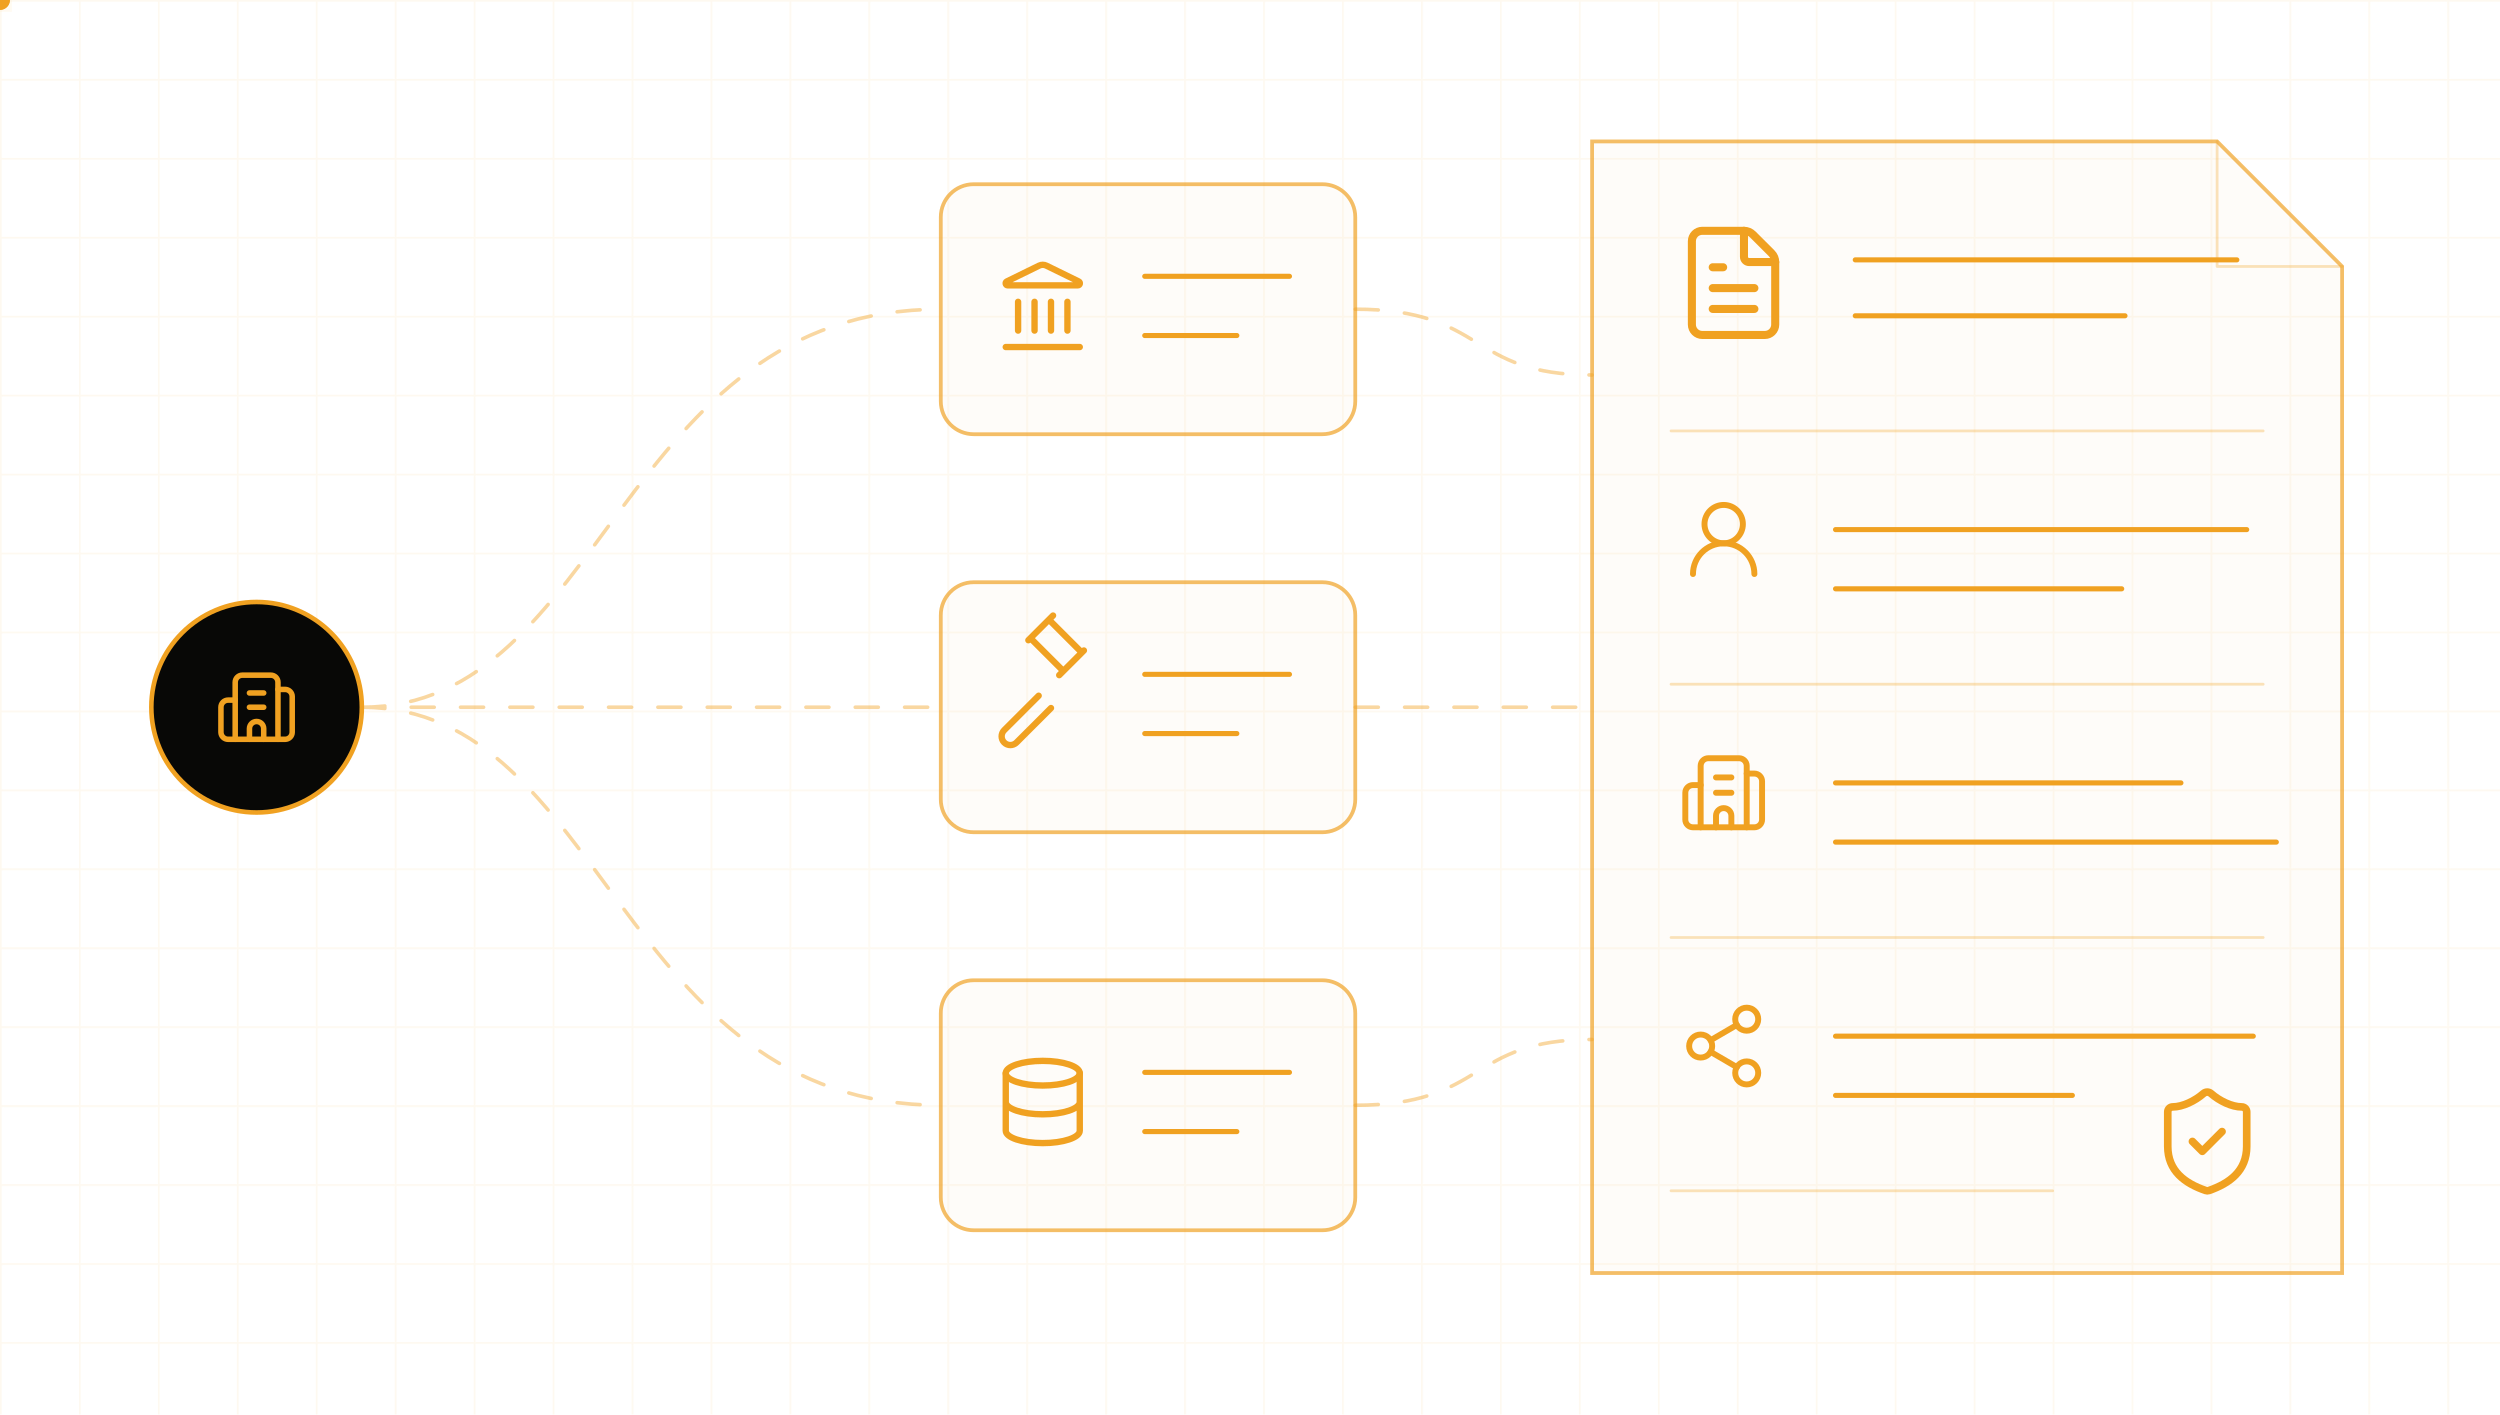
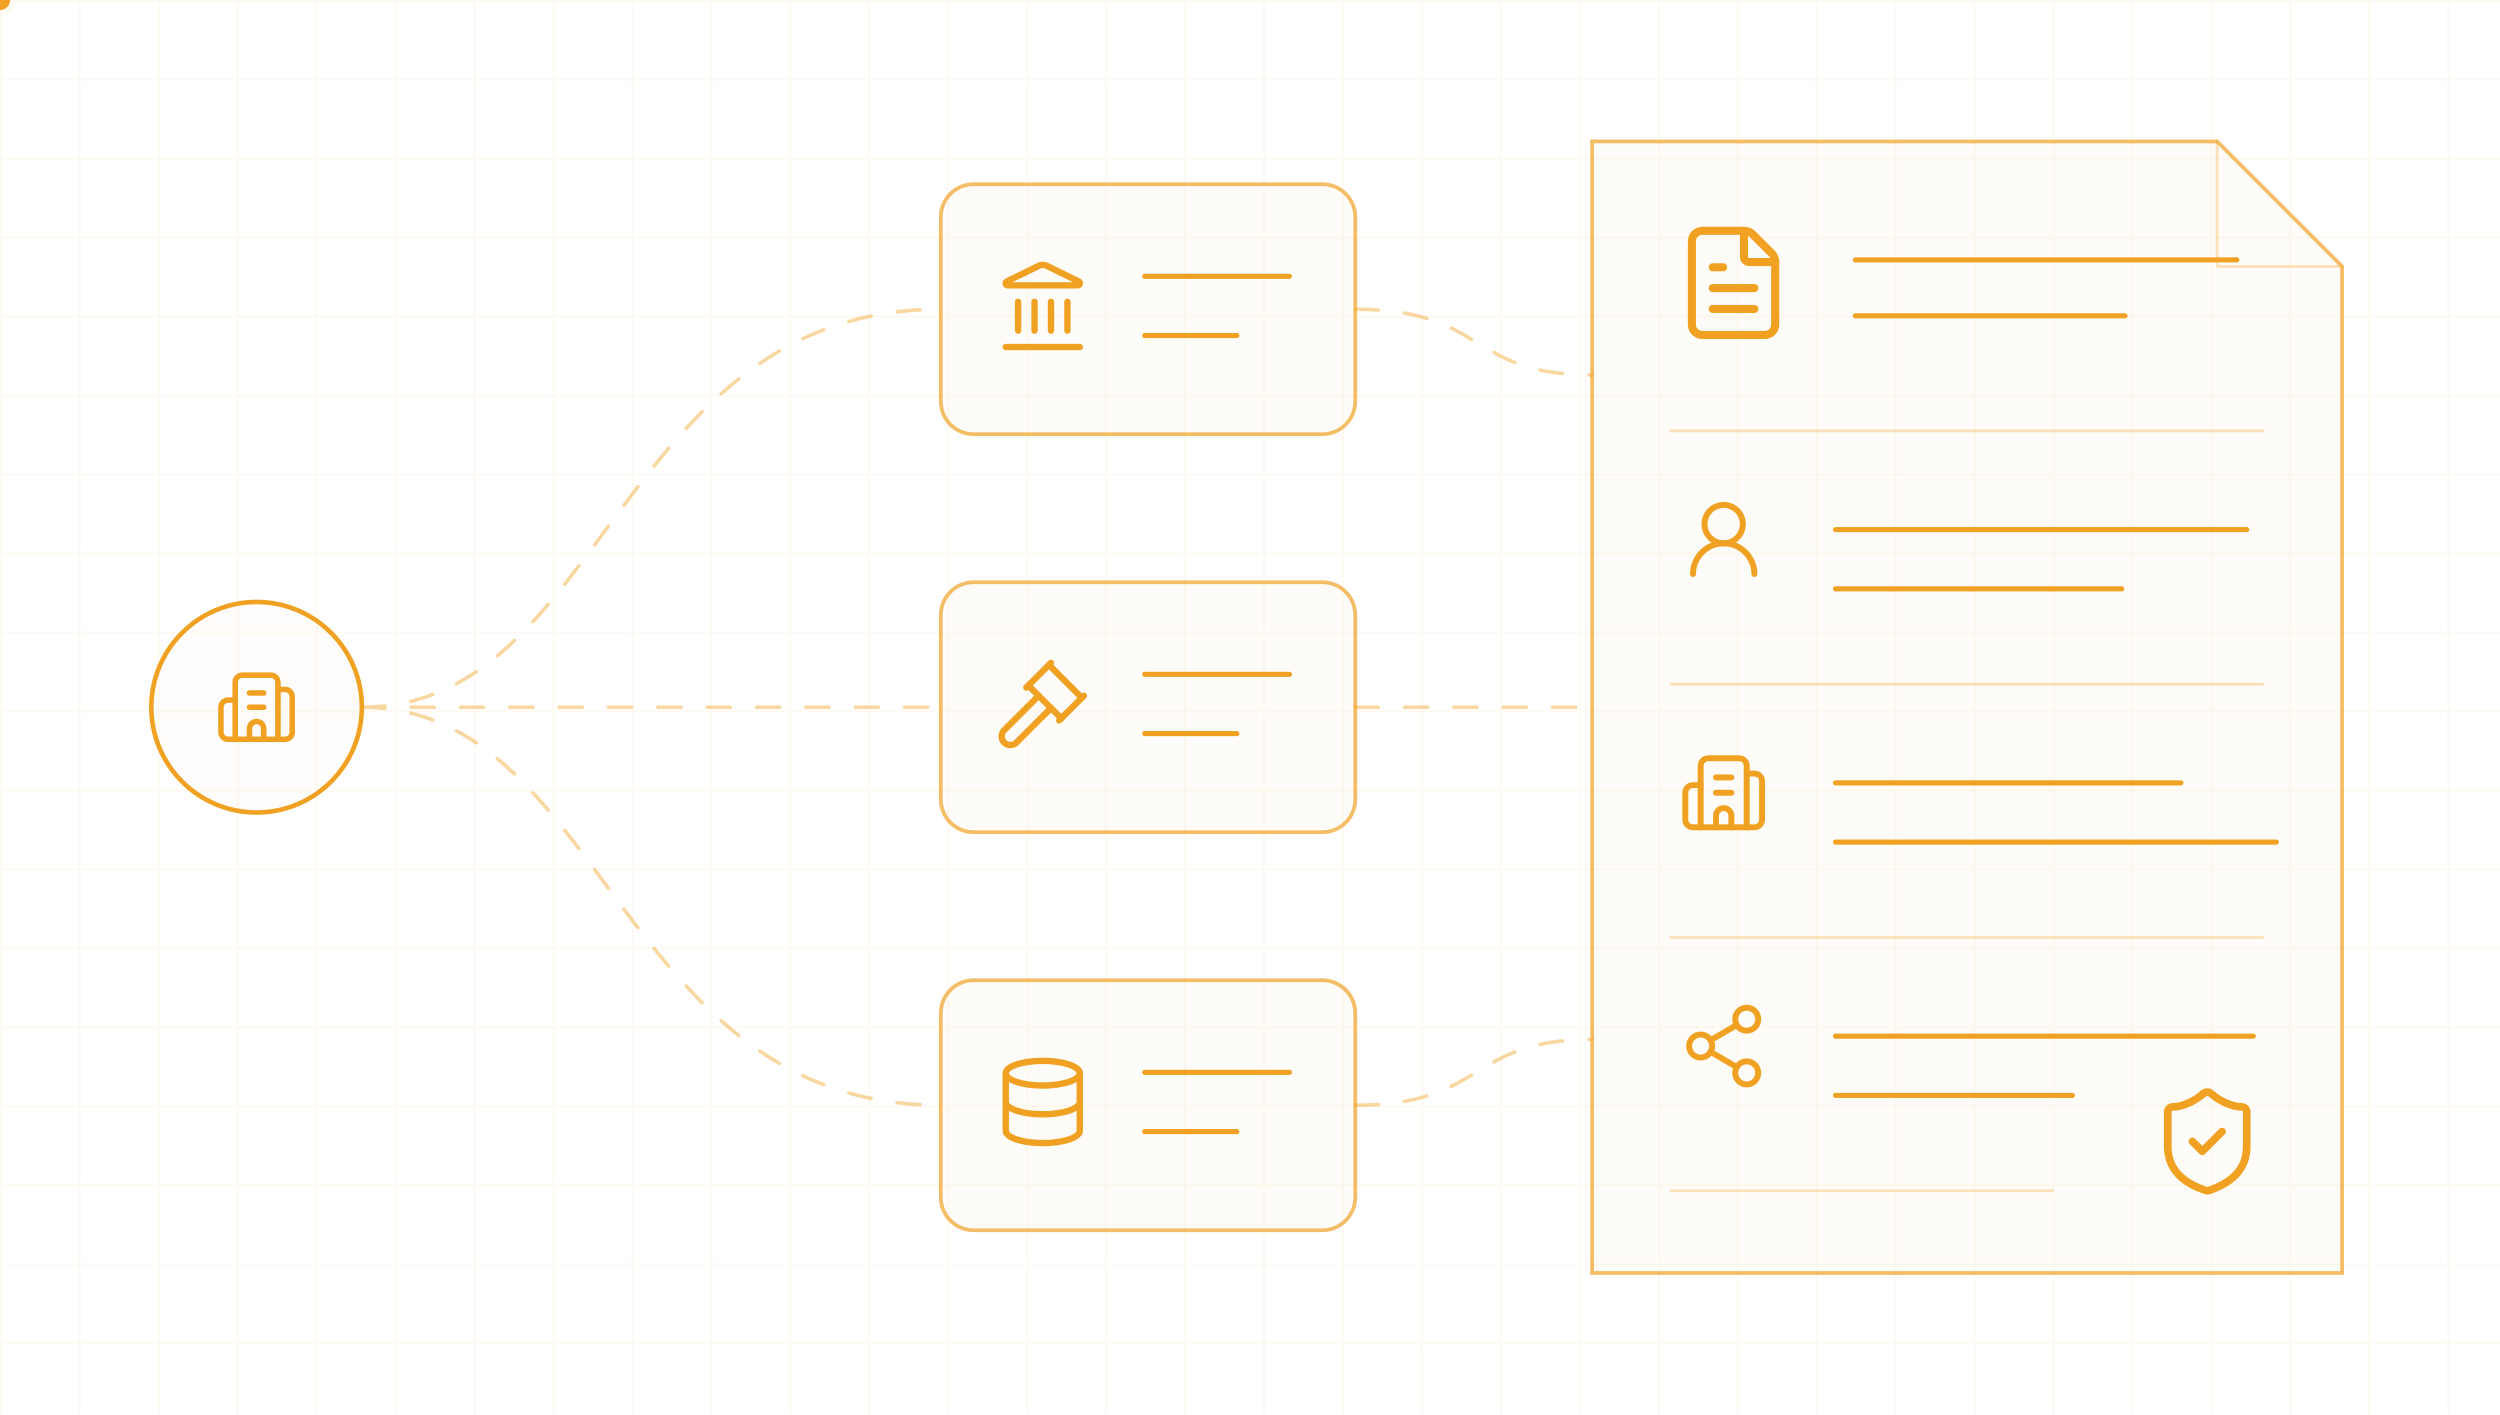
<svg xmlns="http://www.w3.org/2000/svg" width="760" height="430" viewBox="0 0 760 430" role="img" aria-labelledby="title description">
  <style>
  :host{display:block;color:#f0a121}
-   svg{display:block;width:100%;height:auto;aspect-ratio:16/9;background:#060605;overflow:hidden}
+   svg{display:block;width:100%;height:auto;aspect-ratio:16/9;background:transparent;overflow:hidden}
  .sk-grid{fill:none;stroke:#f0a121;stroke-width:1;stroke-opacity:.07}
  .sk-line,.sk-icon,.sk-flow,.sk-hair,.sk-ghost{fill:none;stroke:#f0a121;stroke-linecap:round;stroke-linejoin:round;vector-effect:non-scaling-stroke}
  .sk-line,.sk-icon{stroke-width:1.55}
  .sk-hair{stroke-width:.85;stroke-opacity:.3}
  .sk-ghost{stroke-width:1;stroke-opacity:.28;stroke-dasharray:5 7}
  .sk-flow{stroke-width:1.1;stroke-opacity:.42;stroke-dasharray:7 8;animation:flow 2.2s linear infinite}
  .sk-plane,.sk-row-bg,.sk-icon-box{fill:rgba(240,161,33,.024);stroke:#f0a121;stroke-width:1.15;stroke-opacity:.68;vector-effect:non-scaling-stroke}
-   .sk-row-bg{fill:#080806;stroke-opacity:.24}
+   .sk-row-bg{fill:rgba(240,161,33,.018);stroke-opacity:.24}
  .sk-icon-box{stroke-opacity:.34}
  .sk-hot{fill:#f0a121;filter:url(#soft-glow)}
  .sk-label{fill:#f0a121;font:500 16px 'DM Mono',ui-monospace,monospace;letter-spacing:.08em}
  .sk-small-label{fill:#f0a121;fill-opacity:.58;font:500 10px 'DM Mono',ui-monospace,monospace;letter-spacing:.13em}
  .is-muted{opacity:.45}
  .sk-corner{fill:none;stroke:#f0a121;stroke-width:1;stroke-opacity:.35}
-   .sk-node-ring,.sk-timeline-dot{fill:#080806;stroke:#f0a121;stroke-width:1.4;vector-effect:non-scaling-stroke}
+   .sk-node-ring,.sk-timeline-dot{fill:rgba(240,161,33,.018);stroke:#f0a121;stroke-width:1.4;vector-effect:non-scaling-stroke}
  .sk-timeline-dot{fill:#f0a121;stroke-width:0;filter:url(#soft-glow)}
  @keyframes flow{to{stroke-dashoffset:-30}}
  @media(prefers-reduced-motion:reduce){*{animation:none!important}}
</style>
  <defs>
    <pattern id="certificate-grid" width="24" height="24" patternUnits="userSpaceOnUse">
      <path d="M24 0H0V24" class="sk-grid" />
    </pattern>
    <filter id="soft-glow">
      <feGaussianBlur stdDeviation="3" result="blur" />
      <feMerge>
        <feMergeNode in="blur" />
        <feMergeNode in="SourceGraphic" />
      </feMerge>
    </filter>
  </defs>
  <rect width="760" height="430" fill="url(#certificate-grid)" />
  <g class="sk-entity-node is-active" transform="translate(78 215)">
    <circle class="sk-node-ring" r="32" />
    <g class="sk-icon" transform="translate(-13 -13) scale(1.083333)">
      <path d="M10 12h4M10 8h4M14 21v-3a2 2 0 0 0-4 0v3" />
      <path d="M6 10H4a2 2 0 0 0-2 2v7a2 2 0 0 0 2 2h16a2 2 0 0 0 2-2V9a2 2 0 0 0-2-2h-2" />
      <path d="M6 21V5a2 2 0 0 1 2-2h8a2 2 0 0 1 2 2v16" />
    </g>
  </g>
  <path class="sk-flow" d="M110 215C184 215 188 94 286 94M110 215h176M110 215C184 215 188 336 286 336M412 94C452 94 446 114 484 114M412 215h72M412 336C452 336 446 316 484 316" />
  <g class="sk-stage " transform="translate(286 56)">
    <rect class="sk-plane" x="0" y="0" width="126" height="76" rx="10" />
    <g class="sk-icon" transform="translate(16 22) scale(1.25)">
      <path d="M10 18v-7M11.12 2.198a2 2 0 0 1 1.76.006l7.866 3.847c.476.233.31.949-.22.949H3.474c-.53 0-.695-.716-.22-.949zM14 18v-7M18 18v-7M3 22h18M6 18v-7" />
    </g>
    <path class="sk-line" d="M62 28h44M62 46h28" />
  </g>
  <g class="sk-stage " transform="translate(286 177)">
    <rect class="sk-plane" x="0" y="0" width="126" height="76" rx="10" />
    <g class="sk-icon" transform="translate(16 22) scale(1.25)">
-       <path d="m14 13-8.381 8.38a1 1 0 0 1-3.001-3l8.384-8.381m5-5 6-6m-.5.5-8-8m-5 5 6-6m-5.5 5.5 8 8" />
+       <path d="m14 13-8.381 8.38a1 1 0 0 1-3.001-3l8.384-8.381" />
+       <path d="m16 16 6-6" />
+       <path d="m21.5 10.5-8-8" />
+       <path d="m8 8 6-6" />
+       <path d="m8.5 7.5 8 8" />
    </g>
    <path class="sk-line" d="M62 28h44M62 46h28" />
  </g>
  <g class="sk-stage " transform="translate(286 298)">
    <rect class="sk-plane" x="0" y="0" width="126" height="76" rx="10" />
    <g class="sk-icon" transform="translate(16 22) scale(1.25)">
      <ellipse cx="12" cy="5" rx="9" ry="3" />
      <path d="M3 5V19A9 3 0 0 0 21 19V5M3 12A9 3 0 0 0 21 12" />
    </g>
    <path class="sk-line" d="M62 28h44M62 46h28" />
  </g>
  <g class="sk-document" transform="translate(484 43)">
    <path class="sk-plane" d="M0 0h190l38 38v306H0z" />
    <path class="sk-hair" d="M190 0v38h38M24 88h180M24 165h180M24 242h180M24 319h116" />
    <g class="sk-icon" transform="translate(24 24) scale(1.583333)">
      <path d="M6 22a2 2 0 0 1-2-2V4a2 2 0 0 1 2-2h8a2.4 2.4 0 0 1 1.704.706l3.588 3.588A2.4 2.4 0 0 1 20 8v12a2 2 0 0 1-2 2z" />
      <path d="M14 2v5a1 1 0 0 0 1 1h5M10 9H8M16 13H8M16 17H8" />
    </g>
    <path class="sk-line" d="M80 36h116M80 53h82" />
    <g class="sk-document-section section-1">
      <g class="sk-icon" transform="translate(26 107) scale(1.166667)">
        <circle cx="12" cy="8" r="5" />
        <path d="M20 21a8 8 0 0 0-16 0" />
      </g>
      <path class="sk-line" d="M74 118h125M74 136h87" />
    </g>
    <g class="sk-document-section section-2">
      <g class="sk-icon" transform="translate(26 184) scale(1.166667)">
        <path d="M10 12h4M10 8h4M14 21v-3a2 2 0 0 0-4 0v3" />
        <path d="M6 10H4a2 2 0 0 0-2 2v7a2 2 0 0 0 2 2h16a2 2 0 0 0 2-2V9a2 2 0 0 0-2-2h-2" />
        <path d="M6 21V5a2 2 0 0 1 2-2h8a2 2 0 0 1 2 2v16" />
      </g>
      <path class="sk-line" d="M74 195h105M74 213h134" />
    </g>
    <g class="sk-document-section section-3">
      <g class="sk-icon" transform="translate(26 261) scale(1.166667)">
        <circle cx="18" cy="5" r="3" />
        <circle cx="6" cy="12" r="3" />
        <circle cx="18" cy="19" r="3" />
        <path d="M8.59 13.51l6.83 3.98M15.41 6.51l-6.82 3.98" />
      </g>
      <path class="sk-line" d="M74 272h127M74 290h72" />
    </g>
    <g class="sk-document-complete">
      <g class="sk-icon" transform="translate(169 286) scale(1.5)">
        <path d="M20 13c0 5-3.5 7.5-7.66 8.95a1 1 0 0 1-.67-.01C7.5 20.5 4 18 4 13V6a1 1 0 0 1 1-1c2 0 4.5-1.2 6.24-2.72a1.17 1.17 0 0 1 1.52 0C14.51 3.81 17 5 19 5a1 1 0 0 1 1 1z" />
        <path d="m9 12 2 2 4-4" />
      </g>
    </g>
  </g>
  <circle class="sk-hot" r="3">
    <animateMotion dur="4.8s" begin="0s" repeatCount="indefinite" path="M110 215C184 215 188 94 286 94" />
  </circle>
  <circle class="sk-hot" r="3">
    <animateMotion dur="4.8s" begin="2.4s" repeatCount="indefinite" path="M412 336C452 336 446 316 484 316" />
  </circle>
</svg>
